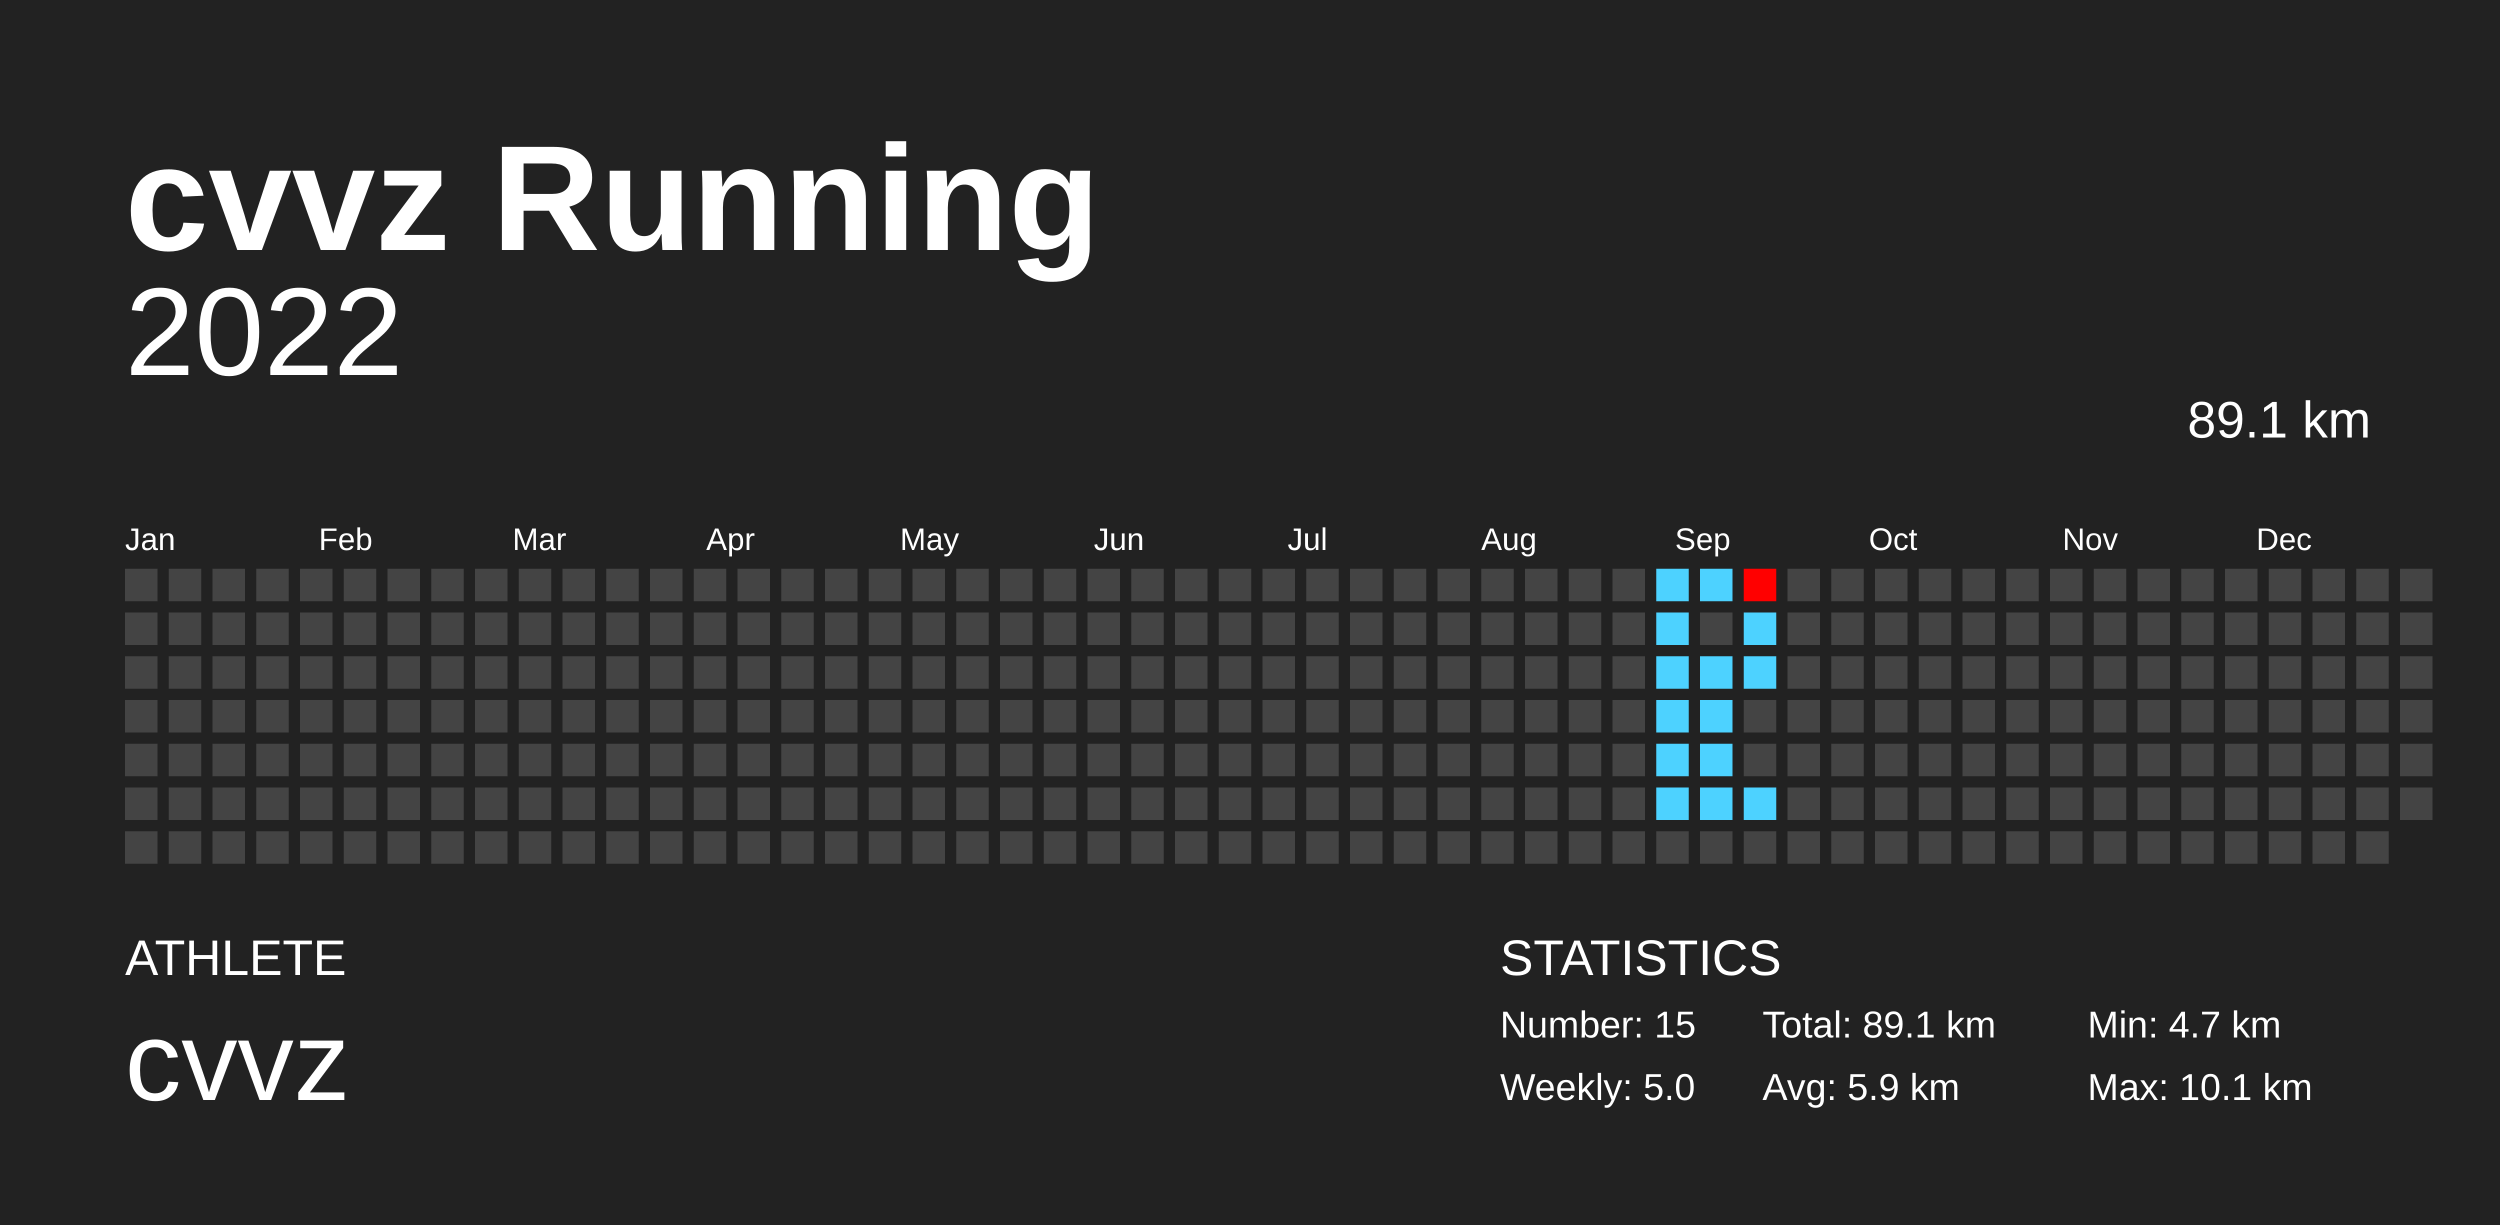
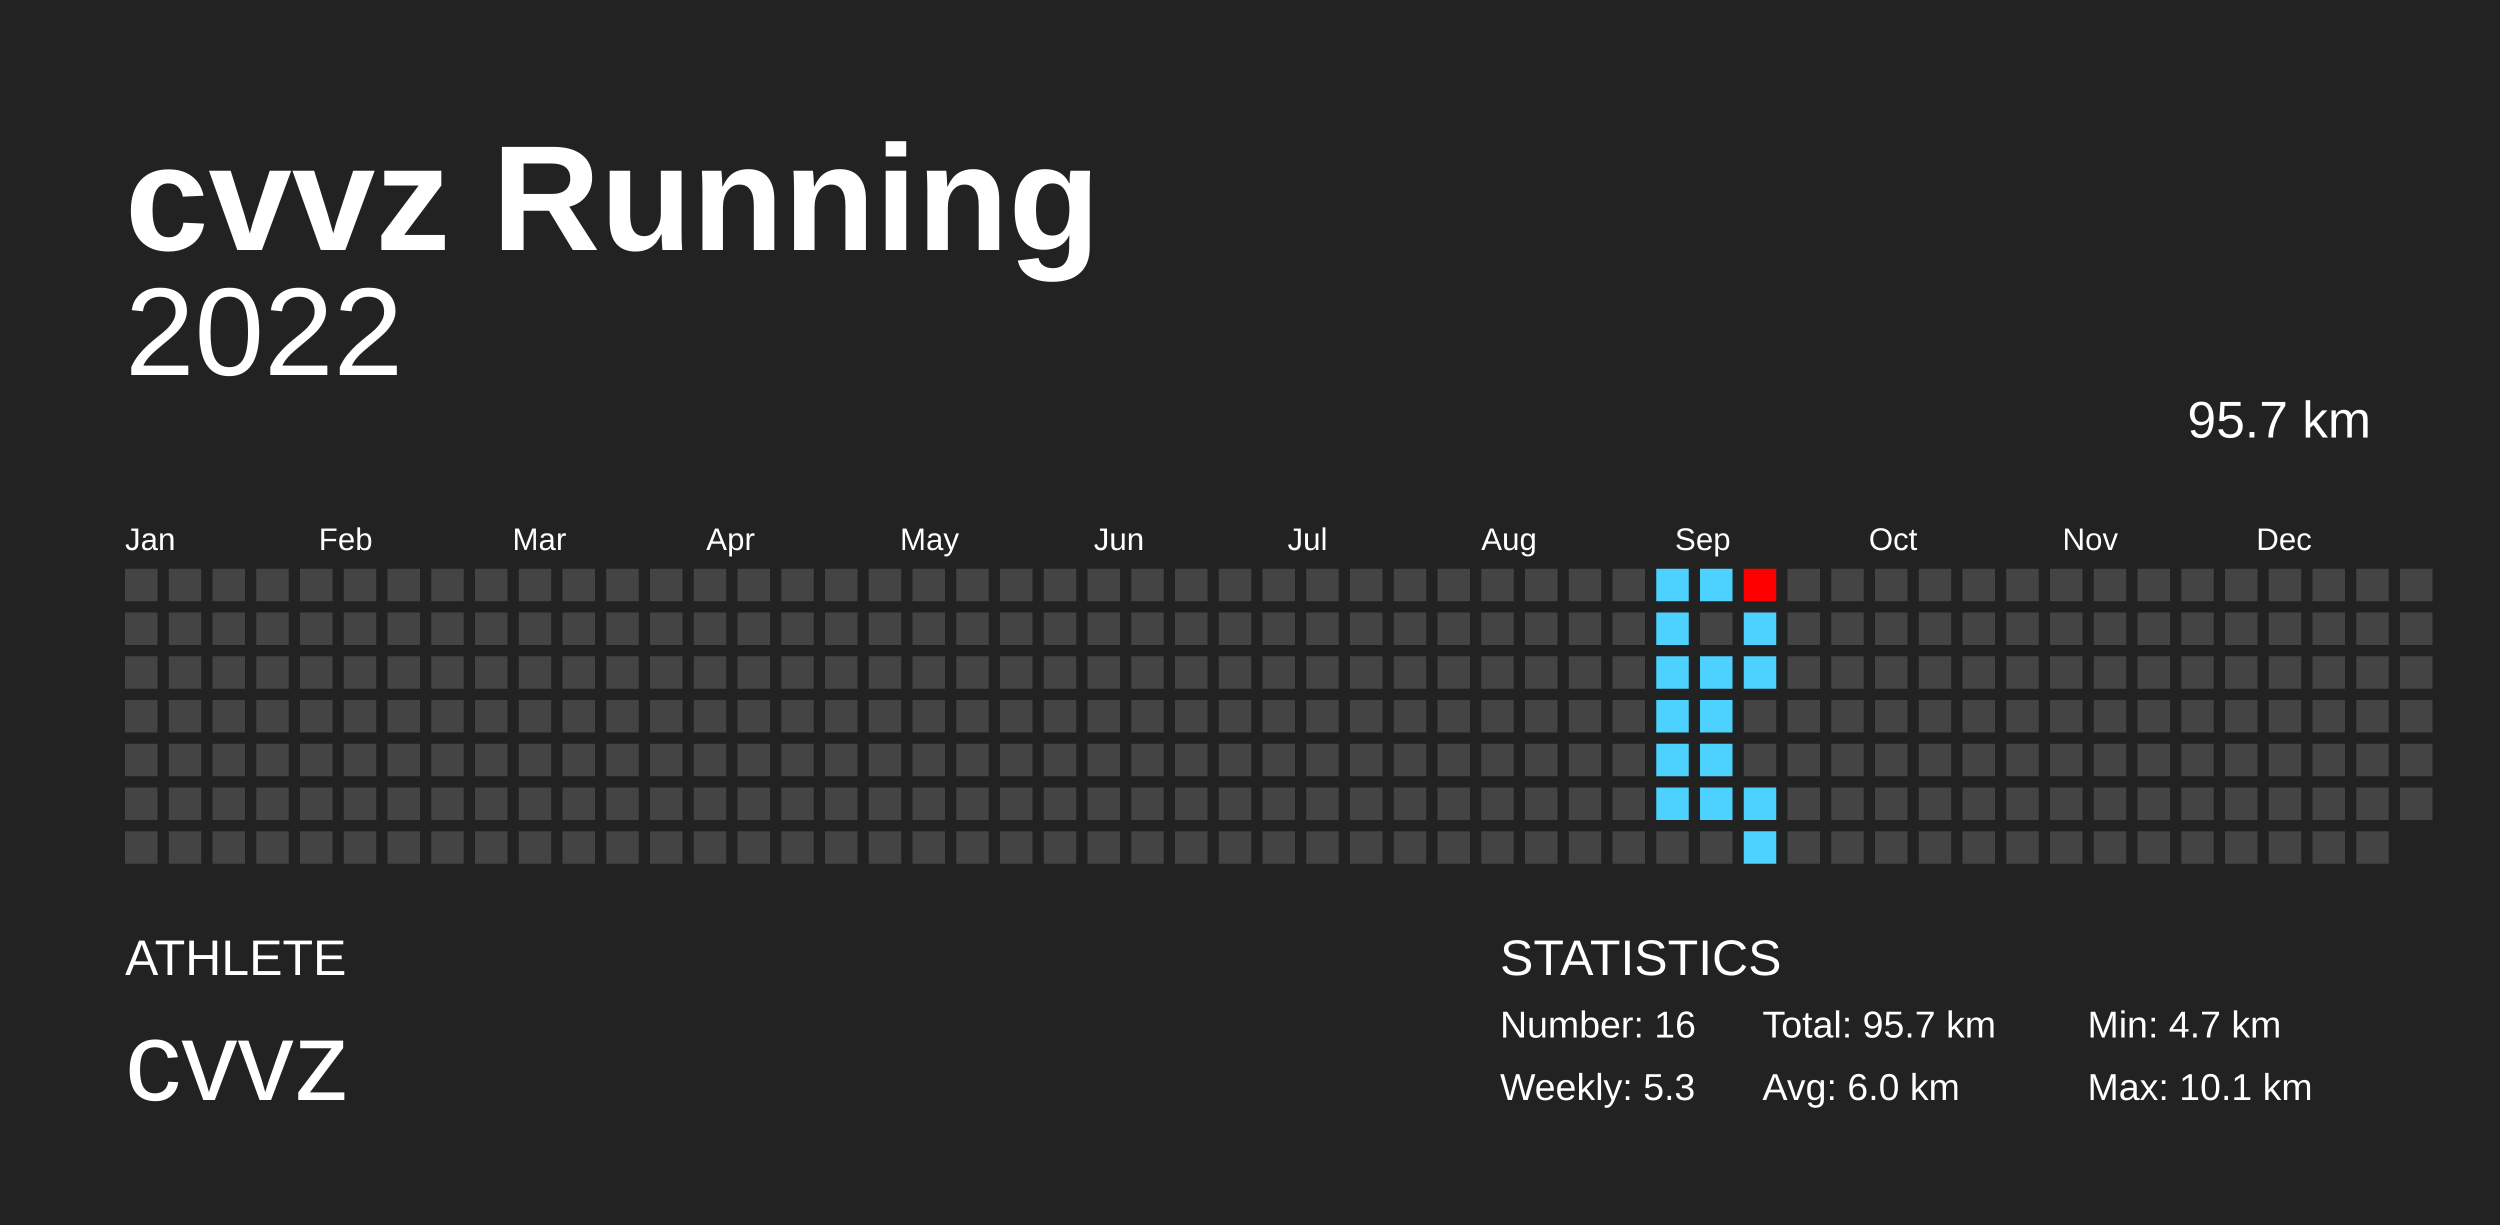
<svg xmlns="http://www.w3.org/2000/svg" baseProfile="full" height="98mm" version="1.1" viewBox="0,0,200,98" width="200mm">
  <defs />
  <rect fill="#222222" height="98" width="200" x="0" y="0" />
  <text fill="#FFFFFF" style="font-size:12px; font-family:Arial; font-weight:bold;" x="10" y="20">cvvz Running</text>
  <text fill="#FFFFFF" style="font-size:4px; font-family:Arial" x="10" y="78">ATHLETE</text>
  <text fill="#FFFFFF" style="font-size:9px; font-family:Arial" x="10" y="88">cvvz</text>
  <text fill="#FFFFFF" style="font-size:4px; font-family:Arial" x="120" y="78">STATISTICS</text>
-   <text fill="#FFFFFF" style="font-size:3px; font-family:Arial" x="120" y="83">Number: 15</text>
-   <text fill="#FFFFFF" style="font-size:3px; font-family:Arial" x="120" y="88">Weekly: 5.0</text>
-   <text fill="#FFFFFF" style="font-size:3px; font-family:Arial" x="141" y="83">Total: 89.1 km</text>
-   <text fill="#FFFFFF" style="font-size:3px; font-family:Arial" x="141" y="88">Avg: 5.9 km</text>
+   <text fill="#FFFFFF" style="font-size:3px; font-family:Arial" x="120" y="83">Number: 16</text>
+   <text fill="#FFFFFF" style="font-size:3px; font-family:Arial" x="120" y="88">Weekly: 5.3</text>
+   <text fill="#FFFFFF" style="font-size:3px; font-family:Arial" x="141" y="83">Total: 95.7 km</text>
+   <text fill="#FFFFFF" style="font-size:3px; font-family:Arial" x="141" y="88">Avg: 6.0 km</text>
  <text fill="#FFFFFF" style="font-size:3px; font-family:Arial" x="167" y="83">Min: 4.7 km</text>
  <text fill="#FFFFFF" style="font-size:3px; font-family:Arial" x="167" y="88">Max: 10.1 km</text>
  <text alignment-baseline="hanging" fill="#FFFFFF" style="font-size:10.0px; font-family:Arial;" x="10" y="30">2022</text>
-   <text alignment-baseline="hanging" fill="#FFFFFF" style="font-size:4.125px; font-family:Arial;" x="175" y="35">89.1 km</text>
+   <text alignment-baseline="hanging" fill="#FFFFFF" style="font-size:4.125px; font-family:Arial;" x="175" y="35">95.7 km</text>
  <text fill="#FFFFFF" style="font-size:2.5px; font-family:Arial" x="10.0" y="44">Jan</text>
  <text fill="#FFFFFF" style="font-size:2.5px; font-family:Arial" x="25.5" y="44">Feb</text>
  <text fill="#FFFFFF" style="font-size:2.5px; font-family:Arial" x="41.0" y="44">Mar</text>
  <text fill="#FFFFFF" style="font-size:2.5px; font-family:Arial" x="56.5" y="44">Apr</text>
  <text fill="#FFFFFF" style="font-size:2.5px; font-family:Arial" x="72.0" y="44">May</text>
  <text fill="#FFFFFF" style="font-size:2.5px; font-family:Arial" x="87.5" y="44">Jun</text>
  <text fill="#FFFFFF" style="font-size:2.5px; font-family:Arial" x="103.0" y="44">Jul</text>
  <text fill="#FFFFFF" style="font-size:2.5px; font-family:Arial" x="118.5" y="44">Aug</text>
  <text fill="#FFFFFF" style="font-size:2.5px; font-family:Arial" x="134.0" y="44">Sep</text>
  <text fill="#FFFFFF" style="font-size:2.5px; font-family:Arial" x="149.5" y="44">Oct</text>
  <text fill="#FFFFFF" style="font-size:2.5px; font-family:Arial" x="165.0" y="44">Nov</text>
  <text fill="#FFFFFF" style="font-size:2.5px; font-family:Arial" x="180.5" y="44">Dec</text>
  <rect fill="#444444" height="2.6" width="2.6" x="10.0" y="45.5" />
  <rect fill="#444444" height="2.6" width="2.6" x="10.0" y="49.0" />
  <rect fill="#444444" height="2.6" width="2.6" x="10.0" y="52.5" />
  <rect fill="#444444" height="2.6" width="2.6" x="10.0" y="56.0" />
  <rect fill="#444444" height="2.6" width="2.6" x="10.0" y="59.5" />
  <rect fill="#444444" height="2.6" width="2.6" x="10.0" y="63.0" />
  <rect fill="#444444" height="2.6" width="2.6" x="10.0" y="66.5" />
  <rect fill="#444444" height="2.6" width="2.6" x="13.5" y="45.5" />
  <rect fill="#444444" height="2.6" width="2.6" x="13.5" y="49.0" />
  <rect fill="#444444" height="2.6" width="2.6" x="13.5" y="52.5" />
  <rect fill="#444444" height="2.6" width="2.6" x="13.5" y="56.0" />
  <rect fill="#444444" height="2.6" width="2.6" x="13.5" y="59.5" />
  <rect fill="#444444" height="2.6" width="2.6" x="13.5" y="63.0" />
  <rect fill="#444444" height="2.6" width="2.6" x="13.5" y="66.5" />
  <rect fill="#444444" height="2.6" width="2.6" x="17.0" y="45.5" />
  <rect fill="#444444" height="2.6" width="2.6" x="17.0" y="49.0" />
  <rect fill="#444444" height="2.6" width="2.6" x="17.0" y="52.5" />
  <rect fill="#444444" height="2.6" width="2.6" x="17.0" y="56.0" />
  <rect fill="#444444" height="2.6" width="2.6" x="17.0" y="59.5" />
  <rect fill="#444444" height="2.6" width="2.6" x="17.0" y="63.0" />
  <rect fill="#444444" height="2.6" width="2.6" x="17.0" y="66.5" />
  <rect fill="#444444" height="2.6" width="2.6" x="20.5" y="45.5" />
  <rect fill="#444444" height="2.6" width="2.6" x="20.5" y="49.0" />
  <rect fill="#444444" height="2.6" width="2.6" x="20.5" y="52.5" />
  <rect fill="#444444" height="2.6" width="2.6" x="20.5" y="56.0" />
  <rect fill="#444444" height="2.6" width="2.6" x="20.5" y="59.5" />
  <rect fill="#444444" height="2.6" width="2.6" x="20.5" y="63.0" />
  <rect fill="#444444" height="2.6" width="2.6" x="20.5" y="66.5" />
  <rect fill="#444444" height="2.6" width="2.6" x="24.0" y="45.5" />
  <rect fill="#444444" height="2.6" width="2.6" x="24.0" y="49.0" />
  <rect fill="#444444" height="2.6" width="2.6" x="24.0" y="52.5" />
  <rect fill="#444444" height="2.6" width="2.6" x="24.0" y="56.0" />
  <rect fill="#444444" height="2.6" width="2.6" x="24.0" y="59.5" />
  <rect fill="#444444" height="2.6" width="2.6" x="24.0" y="63.0" />
  <rect fill="#444444" height="2.6" width="2.6" x="24.0" y="66.5" />
  <rect fill="#444444" height="2.6" width="2.6" x="27.5" y="45.5" />
  <rect fill="#444444" height="2.6" width="2.6" x="27.5" y="49.0" />
  <rect fill="#444444" height="2.6" width="2.6" x="27.5" y="52.5" />
  <rect fill="#444444" height="2.6" width="2.6" x="27.5" y="56.0" />
  <rect fill="#444444" height="2.6" width="2.6" x="27.5" y="59.5" />
  <rect fill="#444444" height="2.6" width="2.6" x="27.5" y="63.0" />
  <rect fill="#444444" height="2.6" width="2.6" x="27.5" y="66.5" />
  <rect fill="#444444" height="2.6" width="2.6" x="31.0" y="45.5" />
  <rect fill="#444444" height="2.6" width="2.6" x="31.0" y="49.0" />
  <rect fill="#444444" height="2.6" width="2.6" x="31.0" y="52.5" />
  <rect fill="#444444" height="2.6" width="2.6" x="31.0" y="56.0" />
  <rect fill="#444444" height="2.6" width="2.6" x="31.0" y="59.5" />
  <rect fill="#444444" height="2.6" width="2.6" x="31.0" y="63.0" />
  <rect fill="#444444" height="2.6" width="2.6" x="31.0" y="66.5" />
  <rect fill="#444444" height="2.6" width="2.6" x="34.5" y="45.5" />
  <rect fill="#444444" height="2.6" width="2.6" x="34.5" y="49.0" />
  <rect fill="#444444" height="2.6" width="2.6" x="34.5" y="52.5" />
  <rect fill="#444444" height="2.6" width="2.6" x="34.5" y="56.0" />
  <rect fill="#444444" height="2.6" width="2.6" x="34.5" y="59.5" />
  <rect fill="#444444" height="2.6" width="2.6" x="34.5" y="63.0" />
  <rect fill="#444444" height="2.6" width="2.6" x="34.5" y="66.5" />
  <rect fill="#444444" height="2.6" width="2.6" x="38.0" y="45.5" />
  <rect fill="#444444" height="2.6" width="2.6" x="38.0" y="49.0" />
  <rect fill="#444444" height="2.6" width="2.6" x="38.0" y="52.5" />
  <rect fill="#444444" height="2.6" width="2.6" x="38.0" y="56.0" />
  <rect fill="#444444" height="2.6" width="2.6" x="38.0" y="59.5" />
  <rect fill="#444444" height="2.6" width="2.6" x="38.0" y="63.0" />
  <rect fill="#444444" height="2.6" width="2.6" x="38.0" y="66.5" />
  <rect fill="#444444" height="2.6" width="2.6" x="41.5" y="45.5" />
  <rect fill="#444444" height="2.6" width="2.6" x="41.5" y="49.0" />
  <rect fill="#444444" height="2.6" width="2.6" x="41.5" y="52.5" />
  <rect fill="#444444" height="2.6" width="2.6" x="41.5" y="56.0" />
  <rect fill="#444444" height="2.6" width="2.6" x="41.5" y="59.5" />
  <rect fill="#444444" height="2.6" width="2.6" x="41.5" y="63.0" />
  <rect fill="#444444" height="2.6" width="2.6" x="41.5" y="66.5" />
  <rect fill="#444444" height="2.6" width="2.6" x="45.0" y="45.5" />
  <rect fill="#444444" height="2.6" width="2.6" x="45.0" y="49.0" />
  <rect fill="#444444" height="2.6" width="2.6" x="45.0" y="52.5" />
  <rect fill="#444444" height="2.6" width="2.6" x="45.0" y="56.0" />
  <rect fill="#444444" height="2.6" width="2.6" x="45.0" y="59.5" />
  <rect fill="#444444" height="2.6" width="2.6" x="45.0" y="63.0" />
  <rect fill="#444444" height="2.6" width="2.6" x="45.0" y="66.5" />
  <rect fill="#444444" height="2.6" width="2.6" x="48.5" y="45.5" />
  <rect fill="#444444" height="2.6" width="2.6" x="48.5" y="49.0" />
  <rect fill="#444444" height="2.6" width="2.6" x="48.5" y="52.5" />
  <rect fill="#444444" height="2.6" width="2.6" x="48.5" y="56.0" />
  <rect fill="#444444" height="2.6" width="2.6" x="48.5" y="59.5" />
  <rect fill="#444444" height="2.6" width="2.6" x="48.5" y="63.0" />
  <rect fill="#444444" height="2.6" width="2.6" x="48.5" y="66.5" />
  <rect fill="#444444" height="2.6" width="2.6" x="52.0" y="45.5" />
  <rect fill="#444444" height="2.6" width="2.6" x="52.0" y="49.0" />
  <rect fill="#444444" height="2.6" width="2.6" x="52.0" y="52.5" />
  <rect fill="#444444" height="2.6" width="2.6" x="52.0" y="56.0" />
  <rect fill="#444444" height="2.6" width="2.6" x="52.0" y="59.5" />
  <rect fill="#444444" height="2.6" width="2.6" x="52.0" y="63.0" />
  <rect fill="#444444" height="2.6" width="2.6" x="52.0" y="66.5" />
  <rect fill="#444444" height="2.6" width="2.6" x="55.5" y="45.5" />
  <rect fill="#444444" height="2.6" width="2.6" x="55.5" y="49.0" />
  <rect fill="#444444" height="2.6" width="2.6" x="55.5" y="52.5" />
  <rect fill="#444444" height="2.6" width="2.6" x="55.5" y="56.0" />
  <rect fill="#444444" height="2.6" width="2.6" x="55.5" y="59.5" />
  <rect fill="#444444" height="2.6" width="2.6" x="55.5" y="63.0" />
  <rect fill="#444444" height="2.6" width="2.6" x="55.5" y="66.5" />
  <rect fill="#444444" height="2.6" width="2.6" x="59.0" y="45.5" />
  <rect fill="#444444" height="2.6" width="2.6" x="59.0" y="49.0" />
  <rect fill="#444444" height="2.6" width="2.6" x="59.0" y="52.5" />
  <rect fill="#444444" height="2.6" width="2.6" x="59.0" y="56.0" />
  <rect fill="#444444" height="2.6" width="2.6" x="59.0" y="59.5" />
  <rect fill="#444444" height="2.6" width="2.6" x="59.0" y="63.0" />
  <rect fill="#444444" height="2.6" width="2.6" x="59.0" y="66.5" />
  <rect fill="#444444" height="2.6" width="2.6" x="62.5" y="45.5" />
  <rect fill="#444444" height="2.6" width="2.6" x="62.5" y="49.0" />
  <rect fill="#444444" height="2.6" width="2.6" x="62.5" y="52.5" />
  <rect fill="#444444" height="2.6" width="2.6" x="62.5" y="56.0" />
  <rect fill="#444444" height="2.6" width="2.6" x="62.5" y="59.5" />
  <rect fill="#444444" height="2.6" width="2.6" x="62.5" y="63.0" />
  <rect fill="#444444" height="2.6" width="2.6" x="62.5" y="66.5" />
  <rect fill="#444444" height="2.6" width="2.6" x="66.0" y="45.5" />
  <rect fill="#444444" height="2.6" width="2.6" x="66.0" y="49.0" />
  <rect fill="#444444" height="2.6" width="2.6" x="66.0" y="52.5" />
  <rect fill="#444444" height="2.6" width="2.6" x="66.0" y="56.0" />
  <rect fill="#444444" height="2.6" width="2.6" x="66.0" y="59.5" />
  <rect fill="#444444" height="2.6" width="2.6" x="66.0" y="63.0" />
  <rect fill="#444444" height="2.6" width="2.6" x="66.0" y="66.5" />
  <rect fill="#444444" height="2.6" width="2.6" x="69.5" y="45.5" />
  <rect fill="#444444" height="2.6" width="2.6" x="69.5" y="49.0" />
  <rect fill="#444444" height="2.6" width="2.6" x="69.5" y="52.5" />
  <rect fill="#444444" height="2.6" width="2.6" x="69.5" y="56.0" />
  <rect fill="#444444" height="2.6" width="2.6" x="69.5" y="59.5" />
  <rect fill="#444444" height="2.6" width="2.6" x="69.5" y="63.0" />
  <rect fill="#444444" height="2.6" width="2.6" x="69.5" y="66.5" />
  <rect fill="#444444" height="2.6" width="2.6" x="73.0" y="45.5" />
  <rect fill="#444444" height="2.6" width="2.6" x="73.0" y="49.0" />
  <rect fill="#444444" height="2.6" width="2.6" x="73.0" y="52.5" />
  <rect fill="#444444" height="2.6" width="2.6" x="73.0" y="56.0" />
  <rect fill="#444444" height="2.6" width="2.6" x="73.0" y="59.5" />
  <rect fill="#444444" height="2.6" width="2.6" x="73.0" y="63.0" />
  <rect fill="#444444" height="2.6" width="2.6" x="73.0" y="66.5" />
  <rect fill="#444444" height="2.6" width="2.6" x="76.5" y="45.5" />
  <rect fill="#444444" height="2.6" width="2.6" x="76.5" y="49.0" />
  <rect fill="#444444" height="2.6" width="2.6" x="76.5" y="52.5" />
  <rect fill="#444444" height="2.6" width="2.6" x="76.5" y="56.0" />
  <rect fill="#444444" height="2.6" width="2.6" x="76.5" y="59.5" />
  <rect fill="#444444" height="2.6" width="2.6" x="76.5" y="63.0" />
  <rect fill="#444444" height="2.6" width="2.6" x="76.5" y="66.5" />
  <rect fill="#444444" height="2.6" width="2.6" x="80.0" y="45.5" />
  <rect fill="#444444" height="2.6" width="2.6" x="80.0" y="49.0" />
  <rect fill="#444444" height="2.6" width="2.6" x="80.0" y="52.5" />
  <rect fill="#444444" height="2.6" width="2.6" x="80.0" y="56.0" />
  <rect fill="#444444" height="2.6" width="2.6" x="80.0" y="59.5" />
  <rect fill="#444444" height="2.6" width="2.6" x="80.0" y="63.0" />
  <rect fill="#444444" height="2.6" width="2.6" x="80.0" y="66.5" />
  <rect fill="#444444" height="2.6" width="2.6" x="83.5" y="45.5" />
  <rect fill="#444444" height="2.6" width="2.6" x="83.5" y="49.0" />
  <rect fill="#444444" height="2.6" width="2.6" x="83.5" y="52.5" />
  <rect fill="#444444" height="2.6" width="2.6" x="83.5" y="56.0" />
  <rect fill="#444444" height="2.6" width="2.6" x="83.5" y="59.5" />
  <rect fill="#444444" height="2.6" width="2.6" x="83.5" y="63.0" />
  <rect fill="#444444" height="2.6" width="2.6" x="83.5" y="66.5" />
  <rect fill="#444444" height="2.6" width="2.6" x="87.0" y="45.5" />
  <rect fill="#444444" height="2.6" width="2.6" x="87.0" y="49.0" />
  <rect fill="#444444" height="2.6" width="2.6" x="87.0" y="52.5" />
  <rect fill="#444444" height="2.6" width="2.6" x="87.0" y="56.0" />
  <rect fill="#444444" height="2.6" width="2.6" x="87.0" y="59.5" />
  <rect fill="#444444" height="2.6" width="2.6" x="87.0" y="63.0" />
  <rect fill="#444444" height="2.6" width="2.6" x="87.0" y="66.5" />
  <rect fill="#444444" height="2.6" width="2.6" x="90.5" y="45.5" />
  <rect fill="#444444" height="2.6" width="2.6" x="90.5" y="49.0" />
  <rect fill="#444444" height="2.6" width="2.6" x="90.5" y="52.5" />
  <rect fill="#444444" height="2.6" width="2.6" x="90.5" y="56.0" />
  <rect fill="#444444" height="2.6" width="2.6" x="90.5" y="59.5" />
  <rect fill="#444444" height="2.6" width="2.6" x="90.5" y="63.0" />
  <rect fill="#444444" height="2.6" width="2.6" x="90.5" y="66.5" />
  <rect fill="#444444" height="2.6" width="2.6" x="94.0" y="45.5" />
  <rect fill="#444444" height="2.6" width="2.6" x="94.0" y="49.0" />
  <rect fill="#444444" height="2.6" width="2.6" x="94.0" y="52.5" />
  <rect fill="#444444" height="2.6" width="2.6" x="94.0" y="56.0" />
  <rect fill="#444444" height="2.6" width="2.6" x="94.0" y="59.5" />
  <rect fill="#444444" height="2.6" width="2.6" x="94.0" y="63.0" />
  <rect fill="#444444" height="2.6" width="2.6" x="94.0" y="66.5" />
  <rect fill="#444444" height="2.6" width="2.6" x="97.5" y="45.5" />
  <rect fill="#444444" height="2.6" width="2.6" x="97.5" y="49.0" />
  <rect fill="#444444" height="2.6" width="2.6" x="97.5" y="52.5" />
  <rect fill="#444444" height="2.6" width="2.6" x="97.5" y="56.0" />
  <rect fill="#444444" height="2.6" width="2.6" x="97.5" y="59.5" />
  <rect fill="#444444" height="2.6" width="2.6" x="97.5" y="63.0" />
  <rect fill="#444444" height="2.6" width="2.6" x="97.5" y="66.5" />
  <rect fill="#444444" height="2.6" width="2.6" x="101.0" y="45.5" />
  <rect fill="#444444" height="2.6" width="2.6" x="101.0" y="49.0" />
  <rect fill="#444444" height="2.6" width="2.6" x="101.0" y="52.5" />
  <rect fill="#444444" height="2.6" width="2.6" x="101.0" y="56.0" />
  <rect fill="#444444" height="2.6" width="2.6" x="101.0" y="59.5" />
  <rect fill="#444444" height="2.6" width="2.6" x="101.0" y="63.0" />
  <rect fill="#444444" height="2.6" width="2.6" x="101.0" y="66.5" />
  <rect fill="#444444" height="2.6" width="2.6" x="104.5" y="45.5" />
  <rect fill="#444444" height="2.6" width="2.6" x="104.5" y="49.0" />
  <rect fill="#444444" height="2.6" width="2.6" x="104.5" y="52.5" />
  <rect fill="#444444" height="2.6" width="2.6" x="104.5" y="56.0" />
  <rect fill="#444444" height="2.6" width="2.6" x="104.5" y="59.5" />
  <rect fill="#444444" height="2.6" width="2.6" x="104.5" y="63.0" />
  <rect fill="#444444" height="2.6" width="2.6" x="104.5" y="66.5" />
  <rect fill="#444444" height="2.6" width="2.6" x="108.0" y="45.5" />
  <rect fill="#444444" height="2.6" width="2.6" x="108.0" y="49.0" />
  <rect fill="#444444" height="2.6" width="2.6" x="108.0" y="52.5" />
  <rect fill="#444444" height="2.6" width="2.6" x="108.0" y="56.0" />
  <rect fill="#444444" height="2.6" width="2.6" x="108.0" y="59.5" />
  <rect fill="#444444" height="2.6" width="2.6" x="108.0" y="63.0" />
  <rect fill="#444444" height="2.6" width="2.6" x="108.0" y="66.5" />
  <rect fill="#444444" height="2.6" width="2.6" x="111.5" y="45.5" />
  <rect fill="#444444" height="2.6" width="2.6" x="111.5" y="49.0" />
  <rect fill="#444444" height="2.6" width="2.6" x="111.5" y="52.5" />
  <rect fill="#444444" height="2.6" width="2.6" x="111.5" y="56.0" />
  <rect fill="#444444" height="2.6" width="2.6" x="111.5" y="59.5" />
  <rect fill="#444444" height="2.6" width="2.6" x="111.5" y="63.0" />
  <rect fill="#444444" height="2.6" width="2.6" x="111.5" y="66.5" />
  <rect fill="#444444" height="2.6" width="2.6" x="115.0" y="45.5" />
  <rect fill="#444444" height="2.6" width="2.6" x="115.0" y="49.0" />
  <rect fill="#444444" height="2.6" width="2.6" x="115.0" y="52.5" />
  <rect fill="#444444" height="2.6" width="2.6" x="115.0" y="56.0" />
  <rect fill="#444444" height="2.6" width="2.6" x="115.0" y="59.5" />
  <rect fill="#444444" height="2.6" width="2.6" x="115.0" y="63.0" />
  <rect fill="#444444" height="2.6" width="2.6" x="115.0" y="66.5" />
  <rect fill="#444444" height="2.6" width="2.6" x="118.5" y="45.5" />
  <rect fill="#444444" height="2.6" width="2.6" x="118.5" y="49.0" />
  <rect fill="#444444" height="2.6" width="2.6" x="118.5" y="52.5" />
  <rect fill="#444444" height="2.6" width="2.6" x="118.5" y="56.0" />
  <rect fill="#444444" height="2.6" width="2.6" x="118.5" y="59.5" />
  <rect fill="#444444" height="2.6" width="2.6" x="118.5" y="63.0" />
  <rect fill="#444444" height="2.6" width="2.6" x="118.5" y="66.5" />
  <rect fill="#444444" height="2.6" width="2.6" x="122.0" y="45.5" />
  <rect fill="#444444" height="2.6" width="2.6" x="122.0" y="49.0" />
  <rect fill="#444444" height="2.6" width="2.6" x="122.0" y="52.5" />
  <rect fill="#444444" height="2.6" width="2.6" x="122.0" y="56.0" />
  <rect fill="#444444" height="2.6" width="2.6" x="122.0" y="59.5" />
  <rect fill="#444444" height="2.6" width="2.6" x="122.0" y="63.0" />
  <rect fill="#444444" height="2.6" width="2.6" x="122.0" y="66.5" />
  <rect fill="#444444" height="2.6" width="2.6" x="125.5" y="45.5" />
  <rect fill="#444444" height="2.6" width="2.6" x="125.5" y="49.0" />
  <rect fill="#444444" height="2.6" width="2.6" x="125.5" y="52.5" />
  <rect fill="#444444" height="2.6" width="2.6" x="125.5" y="56.0" />
  <rect fill="#444444" height="2.6" width="2.6" x="125.5" y="59.5" />
  <rect fill="#444444" height="2.6" width="2.6" x="125.5" y="63.0" />
  <rect fill="#444444" height="2.6" width="2.6" x="125.5" y="66.5" />
  <rect fill="#444444" height="2.6" width="2.6" x="129.0" y="45.5" />
  <rect fill="#444444" height="2.6" width="2.6" x="129.0" y="49.0" />
  <rect fill="#444444" height="2.6" width="2.6" x="129.0" y="52.5" />
  <rect fill="#444444" height="2.6" width="2.6" x="129.0" y="56.0" />
  <rect fill="#444444" height="2.6" width="2.6" x="129.0" y="59.5" />
  <rect fill="#444444" height="2.6" width="2.6" x="129.0" y="63.0" />
  <rect fill="#444444" height="2.6" width="2.6" x="129.0" y="66.5" />
  <rect fill="#4dd2ff" height="2.6" width="2.6" x="132.5" y="45.5" />
  <rect fill="#4dd2ff" height="2.6" width="2.6" x="132.5" y="49.0" />
  <rect fill="#4dd2ff" height="2.6" width="2.6" x="132.5" y="52.5" />
  <rect fill="#4dd2ff" height="2.6" width="2.6" x="132.5" y="56.0" />
  <rect fill="#4dd2ff" height="2.6" width="2.6" x="132.5" y="59.5" />
  <rect fill="#4dd2ff" height="2.6" width="2.6" x="132.5" y="63.0" />
  <rect fill="#444444" height="2.6" width="2.6" x="132.5" y="66.5" />
  <rect fill="#4dd2ff" height="2.6" width="2.6" x="136.0" y="45.5" />
  <rect fill="#444444" height="2.6" width="2.6" x="136.0" y="49.0" />
  <rect fill="#4dd2ff" height="2.6" width="2.6" x="136.0" y="52.5" />
  <rect fill="#4dd2ff" height="2.6" width="2.6" x="136.0" y="56.0" />
  <rect fill="#4dd2ff" height="2.6" width="2.6" x="136.0" y="59.5" />
  <rect fill="#4dd2ff" height="2.6" width="2.6" x="136.0" y="63.0" />
  <rect fill="#444444" height="2.6" width="2.6" x="136.0" y="66.5" />
  <rect fill="#ff0000" height="2.6" width="2.6" x="139.5" y="45.5" />
  <rect fill="#4dd2ff" height="2.6" width="2.6" x="139.5" y="49.0" />
  <rect fill="#4dd2ff" height="2.6" width="2.6" x="139.5" y="52.5" />
  <rect fill="#444444" height="2.6" width="2.6" x="139.5" y="56.0" />
  <rect fill="#444444" height="2.6" width="2.6" x="139.5" y="59.5" />
  <rect fill="#4dd2ff" height="2.6" width="2.6" x="139.5" y="63.0" />
-   <rect fill="#444444" height="2.6" width="2.6" x="139.5" y="66.5" />
+   <rect fill="#4dd2ff" height="2.6" width="2.6" x="139.5" y="66.5" />
  <rect fill="#444444" height="2.6" width="2.6" x="143.0" y="45.5" />
  <rect fill="#444444" height="2.6" width="2.6" x="143.0" y="49.0" />
  <rect fill="#444444" height="2.6" width="2.6" x="143.0" y="52.5" />
  <rect fill="#444444" height="2.6" width="2.6" x="143.0" y="56.0" />
  <rect fill="#444444" height="2.6" width="2.6" x="143.0" y="59.5" />
  <rect fill="#444444" height="2.6" width="2.6" x="143.0" y="63.0" />
  <rect fill="#444444" height="2.6" width="2.6" x="143.0" y="66.5" />
  <rect fill="#444444" height="2.6" width="2.6" x="146.5" y="45.5" />
  <rect fill="#444444" height="2.6" width="2.6" x="146.5" y="49.0" />
  <rect fill="#444444" height="2.6" width="2.6" x="146.5" y="52.5" />
  <rect fill="#444444" height="2.6" width="2.6" x="146.5" y="56.0" />
  <rect fill="#444444" height="2.6" width="2.6" x="146.5" y="59.5" />
  <rect fill="#444444" height="2.6" width="2.6" x="146.5" y="63.0" />
  <rect fill="#444444" height="2.6" width="2.6" x="146.5" y="66.5" />
  <rect fill="#444444" height="2.6" width="2.6" x="150.0" y="45.5" />
  <rect fill="#444444" height="2.6" width="2.6" x="150.0" y="49.0" />
  <rect fill="#444444" height="2.6" width="2.6" x="150.0" y="52.5" />
  <rect fill="#444444" height="2.6" width="2.6" x="150.0" y="56.0" />
  <rect fill="#444444" height="2.6" width="2.6" x="150.0" y="59.5" />
  <rect fill="#444444" height="2.6" width="2.6" x="150.0" y="63.0" />
  <rect fill="#444444" height="2.6" width="2.6" x="150.0" y="66.5" />
  <rect fill="#444444" height="2.6" width="2.6" x="153.5" y="45.5" />
  <rect fill="#444444" height="2.6" width="2.6" x="153.5" y="49.0" />
  <rect fill="#444444" height="2.6" width="2.6" x="153.5" y="52.5" />
  <rect fill="#444444" height="2.6" width="2.6" x="153.5" y="56.0" />
  <rect fill="#444444" height="2.6" width="2.6" x="153.5" y="59.5" />
  <rect fill="#444444" height="2.6" width="2.6" x="153.5" y="63.0" />
  <rect fill="#444444" height="2.6" width="2.6" x="153.5" y="66.5" />
  <rect fill="#444444" height="2.6" width="2.6" x="157.0" y="45.5" />
  <rect fill="#444444" height="2.6" width="2.6" x="157.0" y="49.0" />
  <rect fill="#444444" height="2.6" width="2.6" x="157.0" y="52.5" />
  <rect fill="#444444" height="2.6" width="2.6" x="157.0" y="56.0" />
  <rect fill="#444444" height="2.6" width="2.6" x="157.0" y="59.5" />
  <rect fill="#444444" height="2.6" width="2.6" x="157.0" y="63.0" />
  <rect fill="#444444" height="2.6" width="2.6" x="157.0" y="66.5" />
  <rect fill="#444444" height="2.6" width="2.6" x="160.5" y="45.5" />
  <rect fill="#444444" height="2.6" width="2.6" x="160.5" y="49.0" />
  <rect fill="#444444" height="2.6" width="2.6" x="160.5" y="52.5" />
  <rect fill="#444444" height="2.6" width="2.6" x="160.5" y="56.0" />
  <rect fill="#444444" height="2.6" width="2.6" x="160.5" y="59.5" />
  <rect fill="#444444" height="2.6" width="2.6" x="160.5" y="63.0" />
  <rect fill="#444444" height="2.6" width="2.6" x="160.5" y="66.5" />
  <rect fill="#444444" height="2.6" width="2.6" x="164.0" y="45.5" />
  <rect fill="#444444" height="2.6" width="2.6" x="164.0" y="49.0" />
  <rect fill="#444444" height="2.6" width="2.6" x="164.0" y="52.5" />
  <rect fill="#444444" height="2.6" width="2.6" x="164.0" y="56.0" />
  <rect fill="#444444" height="2.6" width="2.6" x="164.0" y="59.5" />
  <rect fill="#444444" height="2.6" width="2.6" x="164.0" y="63.0" />
  <rect fill="#444444" height="2.6" width="2.6" x="164.0" y="66.5" />
  <rect fill="#444444" height="2.6" width="2.6" x="167.5" y="45.5" />
  <rect fill="#444444" height="2.6" width="2.6" x="167.5" y="49.0" />
  <rect fill="#444444" height="2.6" width="2.6" x="167.5" y="52.5" />
  <rect fill="#444444" height="2.6" width="2.6" x="167.5" y="56.0" />
  <rect fill="#444444" height="2.6" width="2.6" x="167.5" y="59.5" />
  <rect fill="#444444" height="2.6" width="2.6" x="167.5" y="63.0" />
  <rect fill="#444444" height="2.6" width="2.6" x="167.5" y="66.5" />
  <rect fill="#444444" height="2.6" width="2.6" x="171.0" y="45.5" />
  <rect fill="#444444" height="2.6" width="2.6" x="171.0" y="49.0" />
  <rect fill="#444444" height="2.6" width="2.6" x="171.0" y="52.5" />
  <rect fill="#444444" height="2.6" width="2.6" x="171.0" y="56.0" />
  <rect fill="#444444" height="2.6" width="2.6" x="171.0" y="59.5" />
  <rect fill="#444444" height="2.6" width="2.6" x="171.0" y="63.0" />
  <rect fill="#444444" height="2.6" width="2.6" x="171.0" y="66.5" />
  <rect fill="#444444" height="2.6" width="2.6" x="174.5" y="45.5" />
  <rect fill="#444444" height="2.6" width="2.6" x="174.5" y="49.0" />
  <rect fill="#444444" height="2.6" width="2.6" x="174.5" y="52.5" />
  <rect fill="#444444" height="2.6" width="2.6" x="174.5" y="56.0" />
  <rect fill="#444444" height="2.6" width="2.6" x="174.5" y="59.5" />
  <rect fill="#444444" height="2.6" width="2.6" x="174.5" y="63.0" />
  <rect fill="#444444" height="2.6" width="2.6" x="174.5" y="66.5" />
  <rect fill="#444444" height="2.6" width="2.6" x="178.0" y="45.5" />
  <rect fill="#444444" height="2.6" width="2.6" x="178.0" y="49.0" />
  <rect fill="#444444" height="2.6" width="2.6" x="178.0" y="52.5" />
  <rect fill="#444444" height="2.6" width="2.6" x="178.0" y="56.0" />
  <rect fill="#444444" height="2.6" width="2.6" x="178.0" y="59.5" />
  <rect fill="#444444" height="2.6" width="2.6" x="178.0" y="63.0" />
  <rect fill="#444444" height="2.6" width="2.6" x="178.0" y="66.5" />
  <rect fill="#444444" height="2.6" width="2.6" x="181.5" y="45.5" />
  <rect fill="#444444" height="2.6" width="2.6" x="181.5" y="49.0" />
  <rect fill="#444444" height="2.6" width="2.6" x="181.5" y="52.5" />
  <rect fill="#444444" height="2.6" width="2.6" x="181.5" y="56.0" />
  <rect fill="#444444" height="2.6" width="2.6" x="181.5" y="59.5" />
  <rect fill="#444444" height="2.6" width="2.6" x="181.5" y="63.0" />
  <rect fill="#444444" height="2.6" width="2.6" x="181.5" y="66.5" />
  <rect fill="#444444" height="2.6" width="2.6" x="185.0" y="45.5" />
  <rect fill="#444444" height="2.6" width="2.6" x="185.0" y="49.0" />
  <rect fill="#444444" height="2.6" width="2.6" x="185.0" y="52.5" />
  <rect fill="#444444" height="2.6" width="2.6" x="185.0" y="56.0" />
  <rect fill="#444444" height="2.6" width="2.6" x="185.0" y="59.5" />
  <rect fill="#444444" height="2.6" width="2.6" x="185.0" y="63.0" />
  <rect fill="#444444" height="2.6" width="2.6" x="185.0" y="66.5" />
  <rect fill="#444444" height="2.6" width="2.6" x="188.5" y="45.5" />
  <rect fill="#444444" height="2.6" width="2.6" x="188.5" y="49.0" />
  <rect fill="#444444" height="2.6" width="2.6" x="188.5" y="52.5" />
  <rect fill="#444444" height="2.6" width="2.6" x="188.5" y="56.0" />
  <rect fill="#444444" height="2.6" width="2.6" x="188.5" y="59.5" />
  <rect fill="#444444" height="2.6" width="2.6" x="188.5" y="63.0" />
  <rect fill="#444444" height="2.6" width="2.6" x="188.5" y="66.5" />
  <rect fill="#444444" height="2.6" width="2.6" x="192.0" y="45.5" />
  <rect fill="#444444" height="2.6" width="2.6" x="192.0" y="49.0" />
  <rect fill="#444444" height="2.6" width="2.6" x="192.0" y="52.5" />
  <rect fill="#444444" height="2.6" width="2.6" x="192.0" y="56.0" />
  <rect fill="#444444" height="2.6" width="2.6" x="192.0" y="59.5" />
  <rect fill="#444444" height="2.6" width="2.6" x="192.0" y="63.0" />
</svg>
